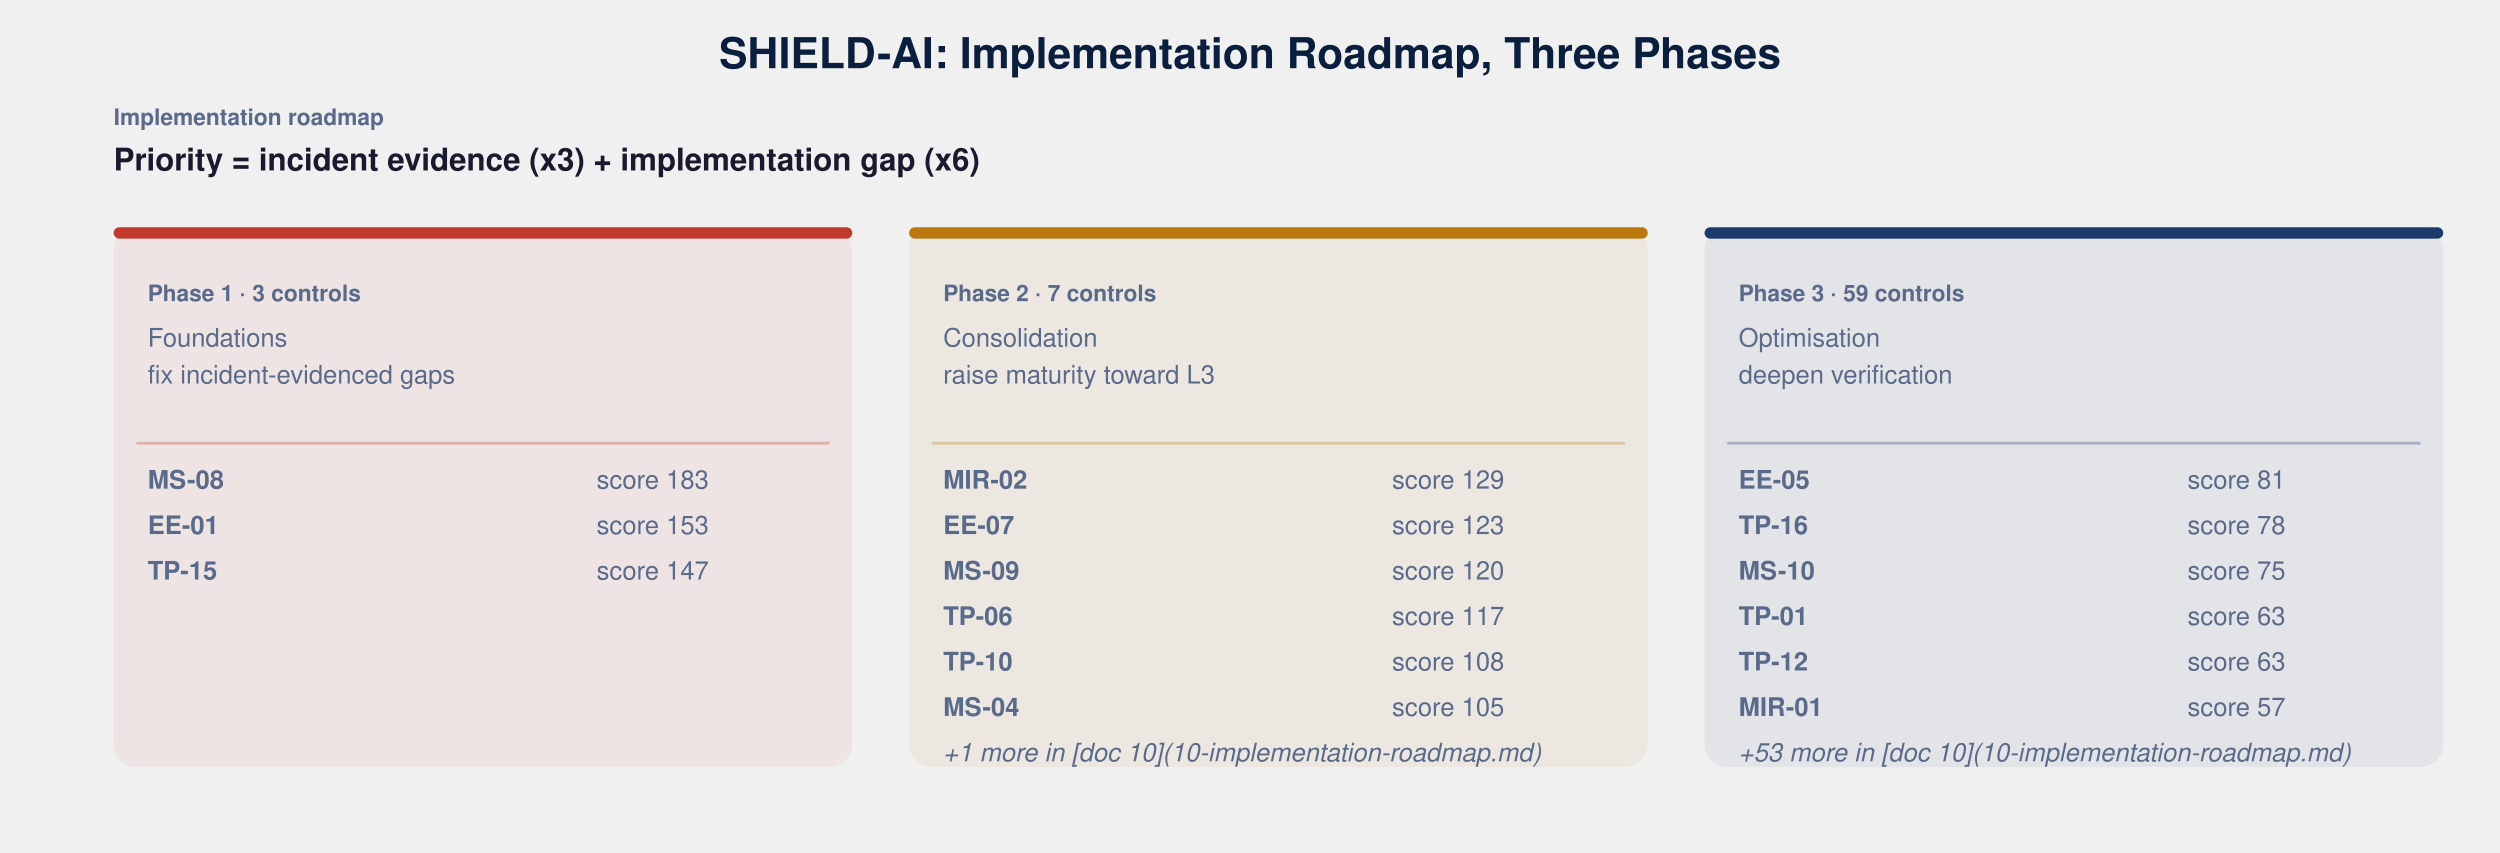
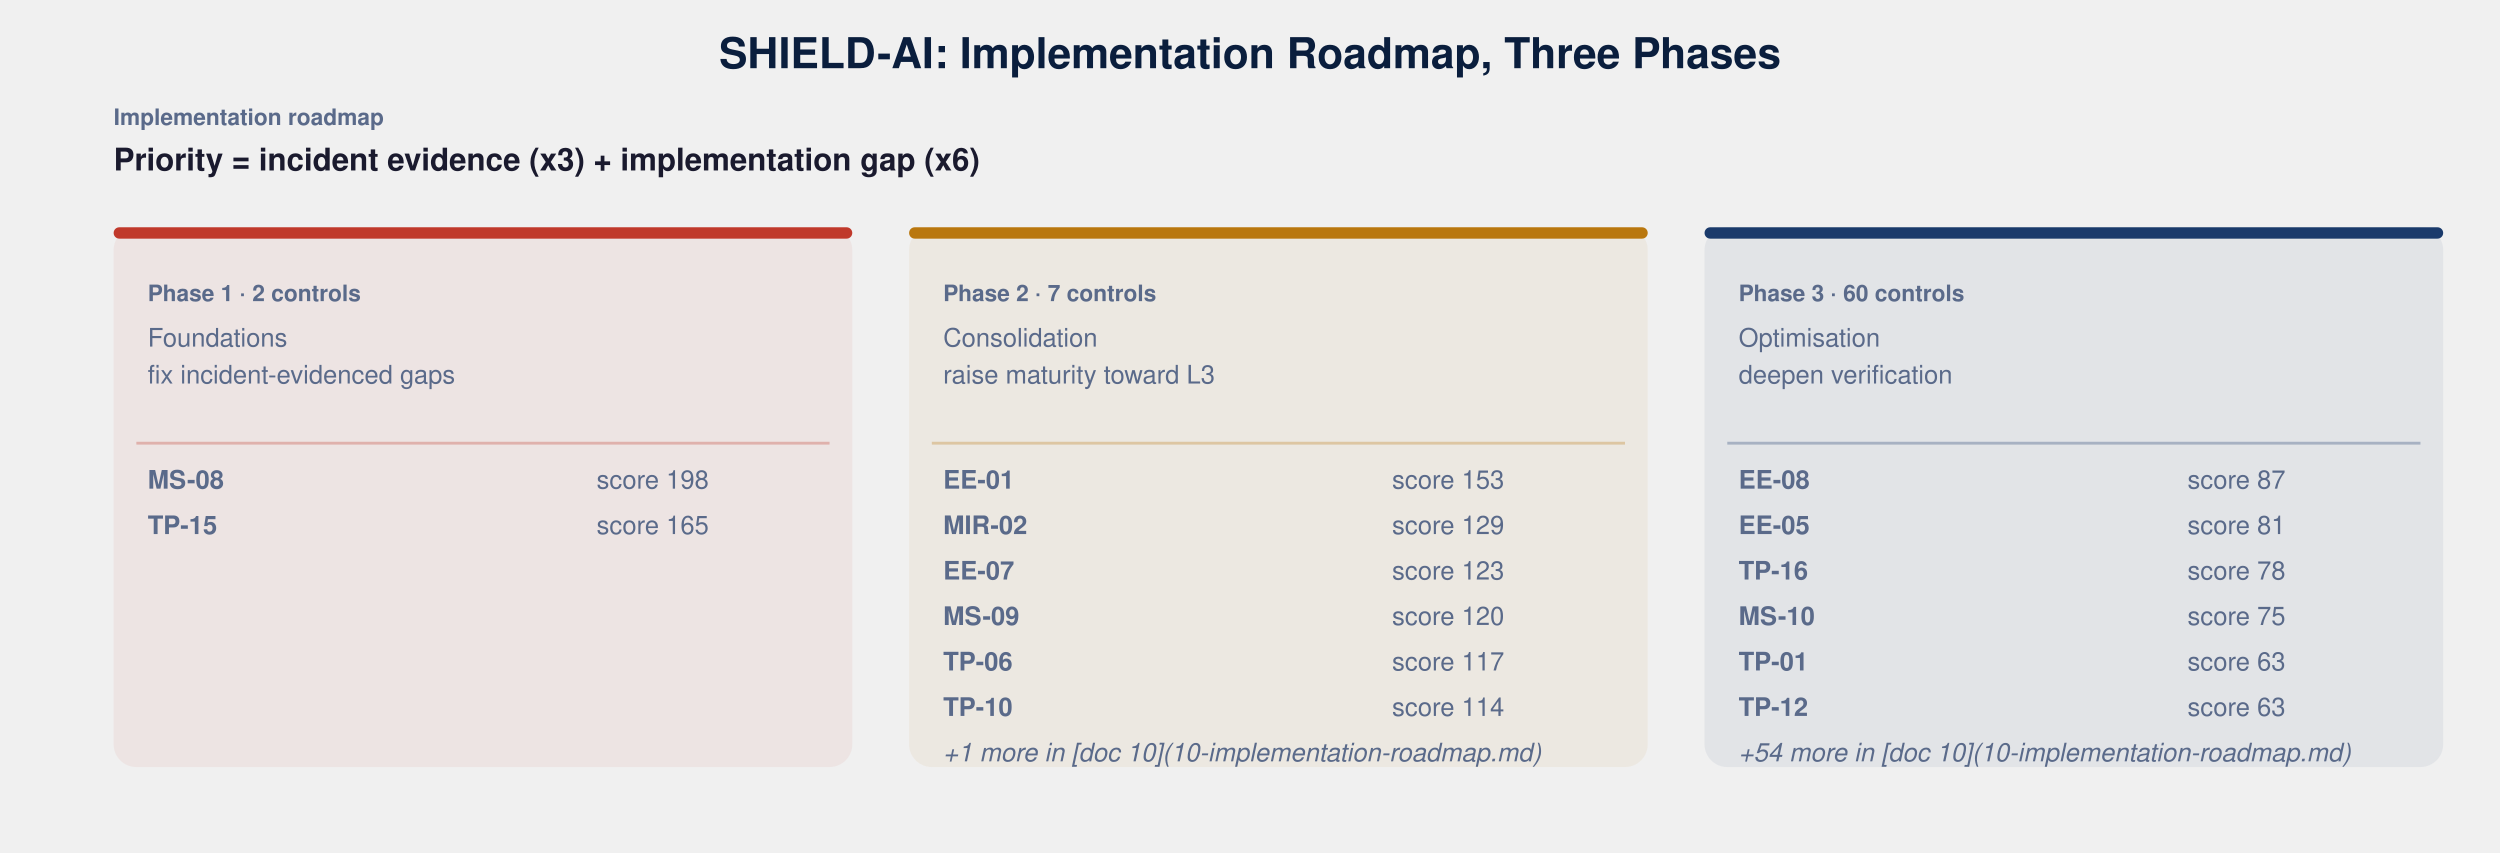
<svg xmlns="http://www.w3.org/2000/svg" viewBox="0 0 880 300" width="100%" height="100%">
  <style>
    text { font-family: 'Helvetica Neue', Helvetica, Arial, sans-serif; }
    .title { font-size: 15px; font-weight: bold; fill: #0a1e3d; }
    .label { font-size: 11px; fill: #1a1a2e; }
    .sm { font-size: 9px; fill: #5a6a8a; }
    .cap { font-size: 8px; font-weight: bold; text-transform: uppercase; fill: #5a6a8a; }
    .white { fill: #ffffff; }
  </style>
  <text x="440.0" y="24" text-anchor="middle" class="title">SHIELD-AI: Implementation Roadmap, Three Phases</text>
  <text x="40" y="44" class="cap">Implementation roadmap</text>
  <text x="40" y="60" class="label" font-weight="bold">Priority = incident evidence (x3) + implementation gap (x6)</text>
  <rect x="40" y="80" width="260" height="190" rx="8" fill="#c0392b" opacity="0.07" />
  <rect x="40" y="80" width="260" height="4" rx="2" fill="#c0392b" />
-   <text x="52" y="106" class="cap" fill="#c0392b" font-size="10" font-weight="bold">Phase 1 · 3 controls</text>
+   <text x="52" y="106" class="cap" fill="#c0392b" font-size="10" font-weight="bold">Phase 1 · 2 controls</text>
  <text x="52" y="122" class="sm" fill="#c0392b">Foundations</text>
  <text x="52" y="135" class="sm" fill="#c0392b">fix incident-evidenced gaps</text>
  <line x1="48" x2="292" y1="156" y2="156" stroke="#c0392b" stroke-width="1" opacity="0.3" />
  <text x="52" y="172" class="sm" font-weight="bold">MS-08</text>
-   <text x="210" y="172" class="sm">score 183</text>
-   <text x="52" y="188" class="sm" font-weight="bold">EE-01</text>
-   <text x="210" y="188" class="sm">score 153</text>
-   <text x="52" y="204" class="sm" font-weight="bold">TP-15</text>
-   <text x="210" y="204" class="sm">score 147</text>
+   <text x="210" y="172" class="sm">score 198</text>
+   <text x="52" y="188" class="sm" font-weight="bold">TP-15</text>
+   <text x="210" y="188" class="sm">score 165</text>
  <rect x="320" y="80" width="260" height="190" rx="8" fill="#b9770e" opacity="0.07" />
  <rect x="320" y="80" width="260" height="4" rx="2" fill="#b9770e" />
  <text x="332" y="106" class="cap" fill="#b9770e" font-size="10" font-weight="bold">Phase 2 · 7 controls</text>
  <text x="332" y="122" class="sm" fill="#b9770e">Consolidation</text>
  <text x="332" y="135" class="sm" fill="#b9770e">raise maturity toward L3</text>
  <line x1="328" x2="572" y1="156" y2="156" stroke="#b9770e" stroke-width="1" opacity="0.3" />
-   <text x="332" y="172" class="sm" font-weight="bold">MIR-02</text>
-   <text x="490" y="172" class="sm">score 129</text>
-   <text x="332" y="188" class="sm" font-weight="bold">EE-07</text>
-   <text x="490" y="188" class="sm">score 123</text>
-   <text x="332" y="204" class="sm" font-weight="bold">MS-09</text>
-   <text x="490" y="204" class="sm">score 120</text>
-   <text x="332" y="220" class="sm" font-weight="bold">TP-06</text>
-   <text x="490" y="220" class="sm">score 117</text>
-   <text x="332" y="236" class="sm" font-weight="bold">TP-10</text>
-   <text x="490" y="236" class="sm">score 108</text>
-   <text x="332" y="252" class="sm" font-weight="bold">MS-04</text>
-   <text x="490" y="252" class="sm">score 105</text>
+   <text x="332" y="172" class="sm" font-weight="bold">EE-01</text>
+   <text x="490" y="172" class="sm">score 153</text>
+   <text x="332" y="188" class="sm" font-weight="bold">MIR-02</text>
+   <text x="490" y="188" class="sm">score 129</text>
+   <text x="332" y="204" class="sm" font-weight="bold">EE-07</text>
+   <text x="490" y="204" class="sm">score 123</text>
+   <text x="332" y="220" class="sm" font-weight="bold">MS-09</text>
+   <text x="490" y="220" class="sm">score 120</text>
+   <text x="332" y="236" class="sm" font-weight="bold">TP-06</text>
+   <text x="490" y="236" class="sm">score 117</text>
+   <text x="332" y="252" class="sm" font-weight="bold">TP-10</text>
+   <text x="490" y="252" class="sm">score 114</text>
  <text x="332" y="268" class="sm" font-style="italic">+1 more in [doc 10](10-implementation-roadmap.md)</text>
  <rect x="600" y="80" width="260" height="190" rx="8" fill="#1a3a6b" opacity="0.07" />
  <rect x="600" y="80" width="260" height="4" rx="2" fill="#1a3a6b" />
-   <text x="612" y="106" class="cap" fill="#1a3a6b" font-size="10" font-weight="bold">Phase 3 · 59 controls</text>
+   <text x="612" y="106" class="cap" fill="#1a3a6b" font-size="10" font-weight="bold">Phase 3 · 60 controls</text>
  <text x="612" y="122" class="sm" fill="#1a3a6b">Optimisation</text>
  <text x="612" y="135" class="sm" fill="#1a3a6b">deepen verification</text>
  <line x1="608" x2="852" y1="156" y2="156" stroke="#1a3a6b" stroke-width="1" opacity="0.3" />
-   <text x="612" y="172" class="sm" font-weight="bold">EE-05</text>
-   <text x="770" y="172" class="sm">score 81</text>
-   <text x="612" y="188" class="sm" font-weight="bold">TP-16</text>
-   <text x="770" y="188" class="sm">score 78</text>
-   <text x="612" y="204" class="sm" font-weight="bold">MS-10</text>
-   <text x="770" y="204" class="sm">score 75</text>
-   <text x="612" y="220" class="sm" font-weight="bold">TP-01</text>
-   <text x="770" y="220" class="sm">score 63</text>
-   <text x="612" y="236" class="sm" font-weight="bold">TP-12</text>
+   <text x="612" y="172" class="sm" font-weight="bold">EE-08</text>
+   <text x="770" y="172" class="sm">score 87</text>
+   <text x="612" y="188" class="sm" font-weight="bold">EE-05</text>
+   <text x="770" y="188" class="sm">score 81</text>
+   <text x="612" y="204" class="sm" font-weight="bold">TP-16</text>
+   <text x="770" y="204" class="sm">score 78</text>
+   <text x="612" y="220" class="sm" font-weight="bold">MS-10</text>
+   <text x="770" y="220" class="sm">score 75</text>
+   <text x="612" y="236" class="sm" font-weight="bold">TP-01</text>
  <text x="770" y="236" class="sm">score 63</text>
-   <text x="612" y="252" class="sm" font-weight="bold">MIR-01</text>
-   <text x="770" y="252" class="sm">score 57</text>
-   <text x="612" y="268" class="sm" font-style="italic">+53 more in [doc 10](10-implementation-roadmap.md)</text>
+   <text x="612" y="252" class="sm" font-weight="bold">TP-12</text>
+   <text x="770" y="252" class="sm">score 63</text>
+   <text x="612" y="268" class="sm" font-style="italic">+54 more in [doc 10](10-implementation-roadmap.md)</text>
</svg>
